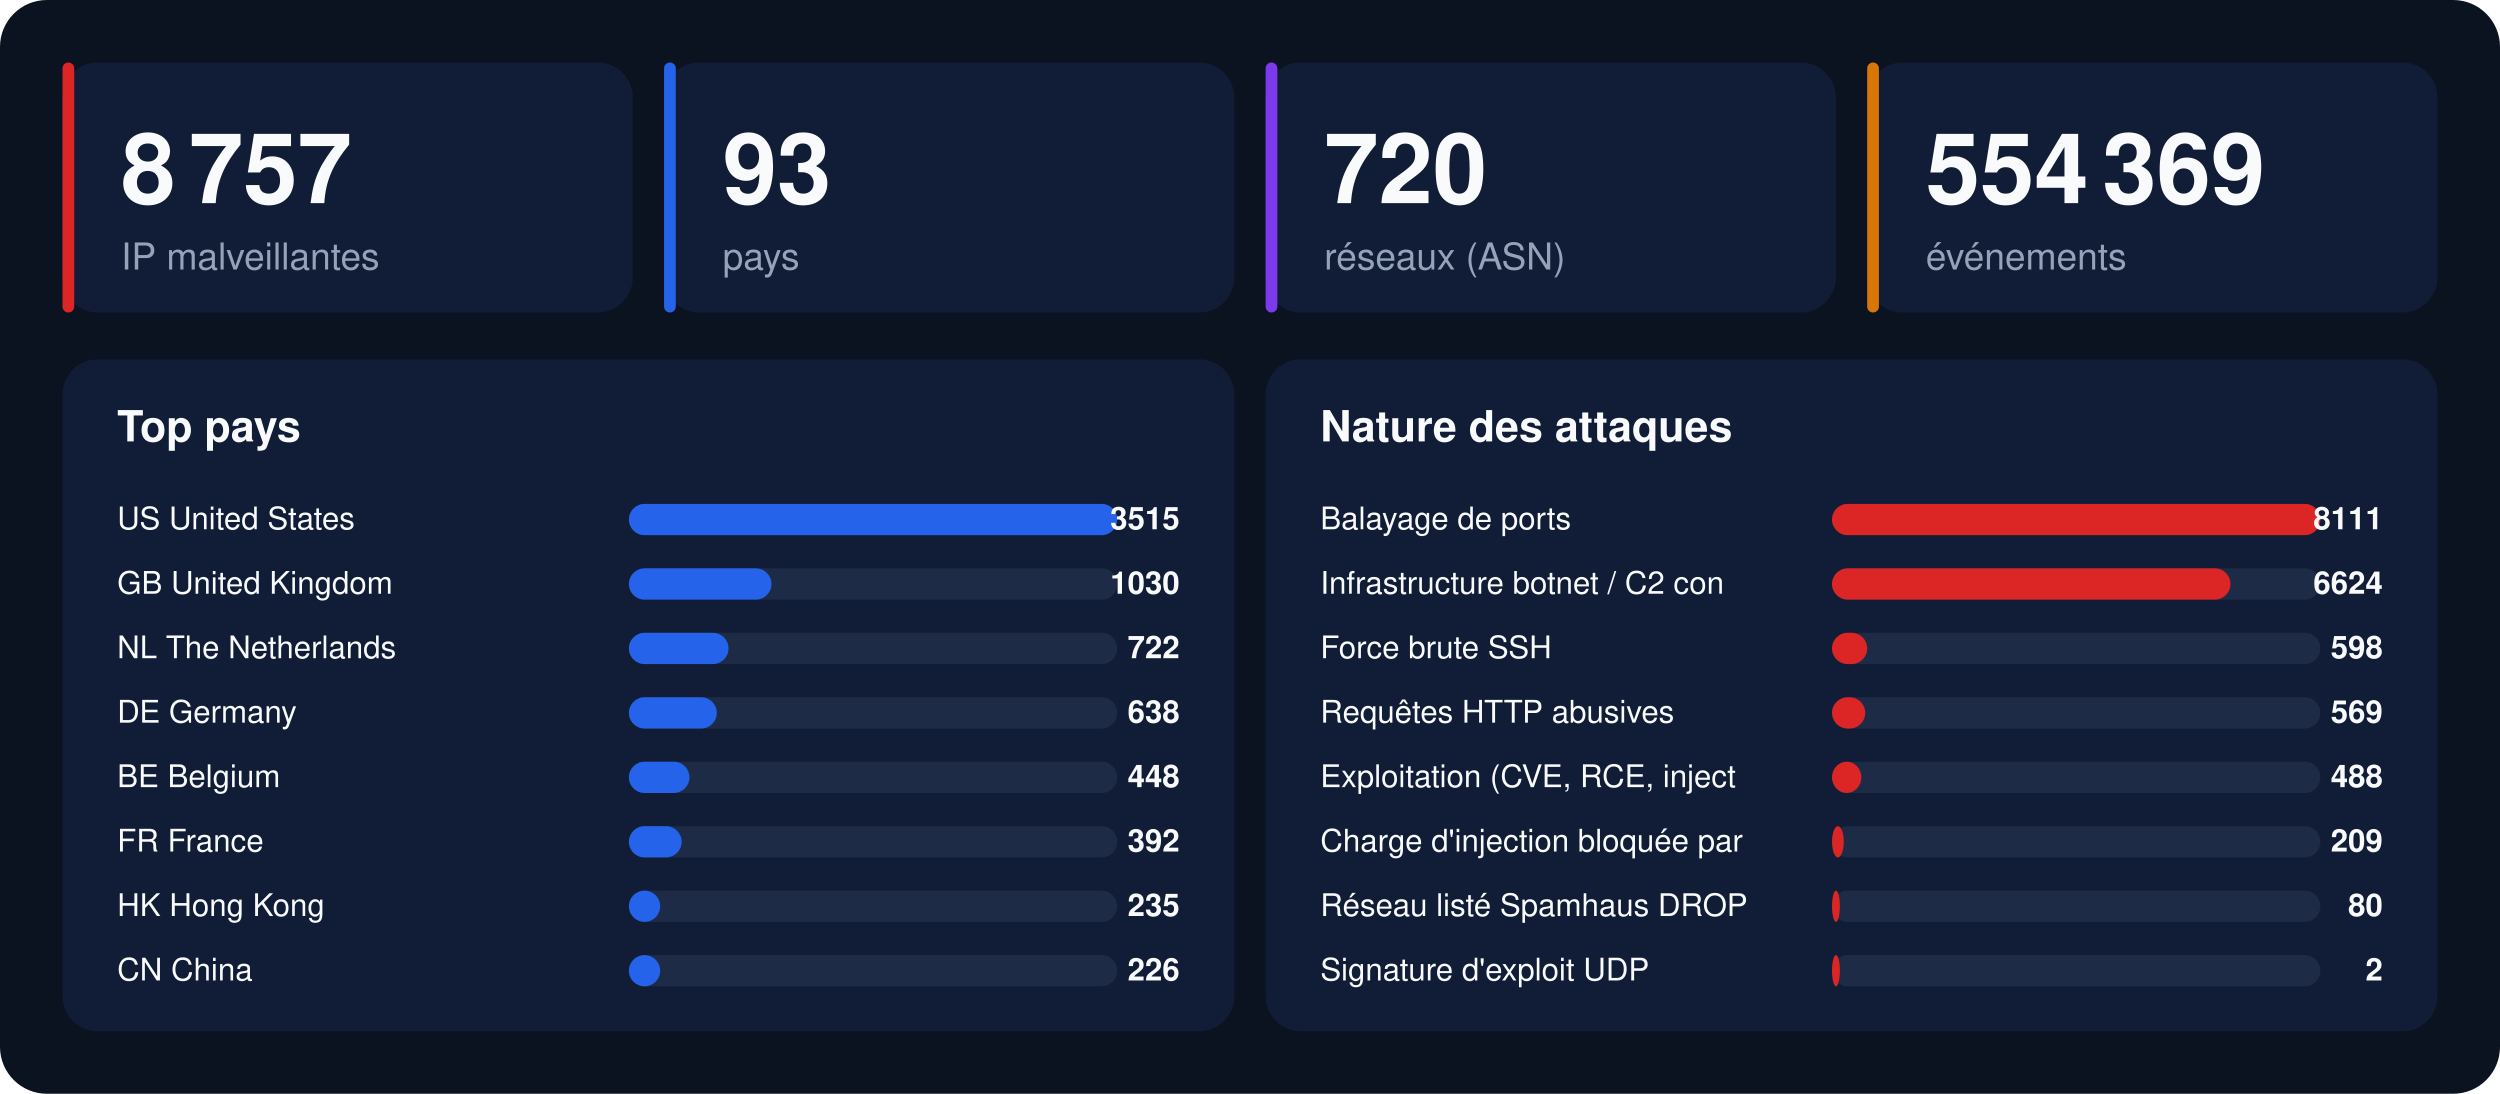
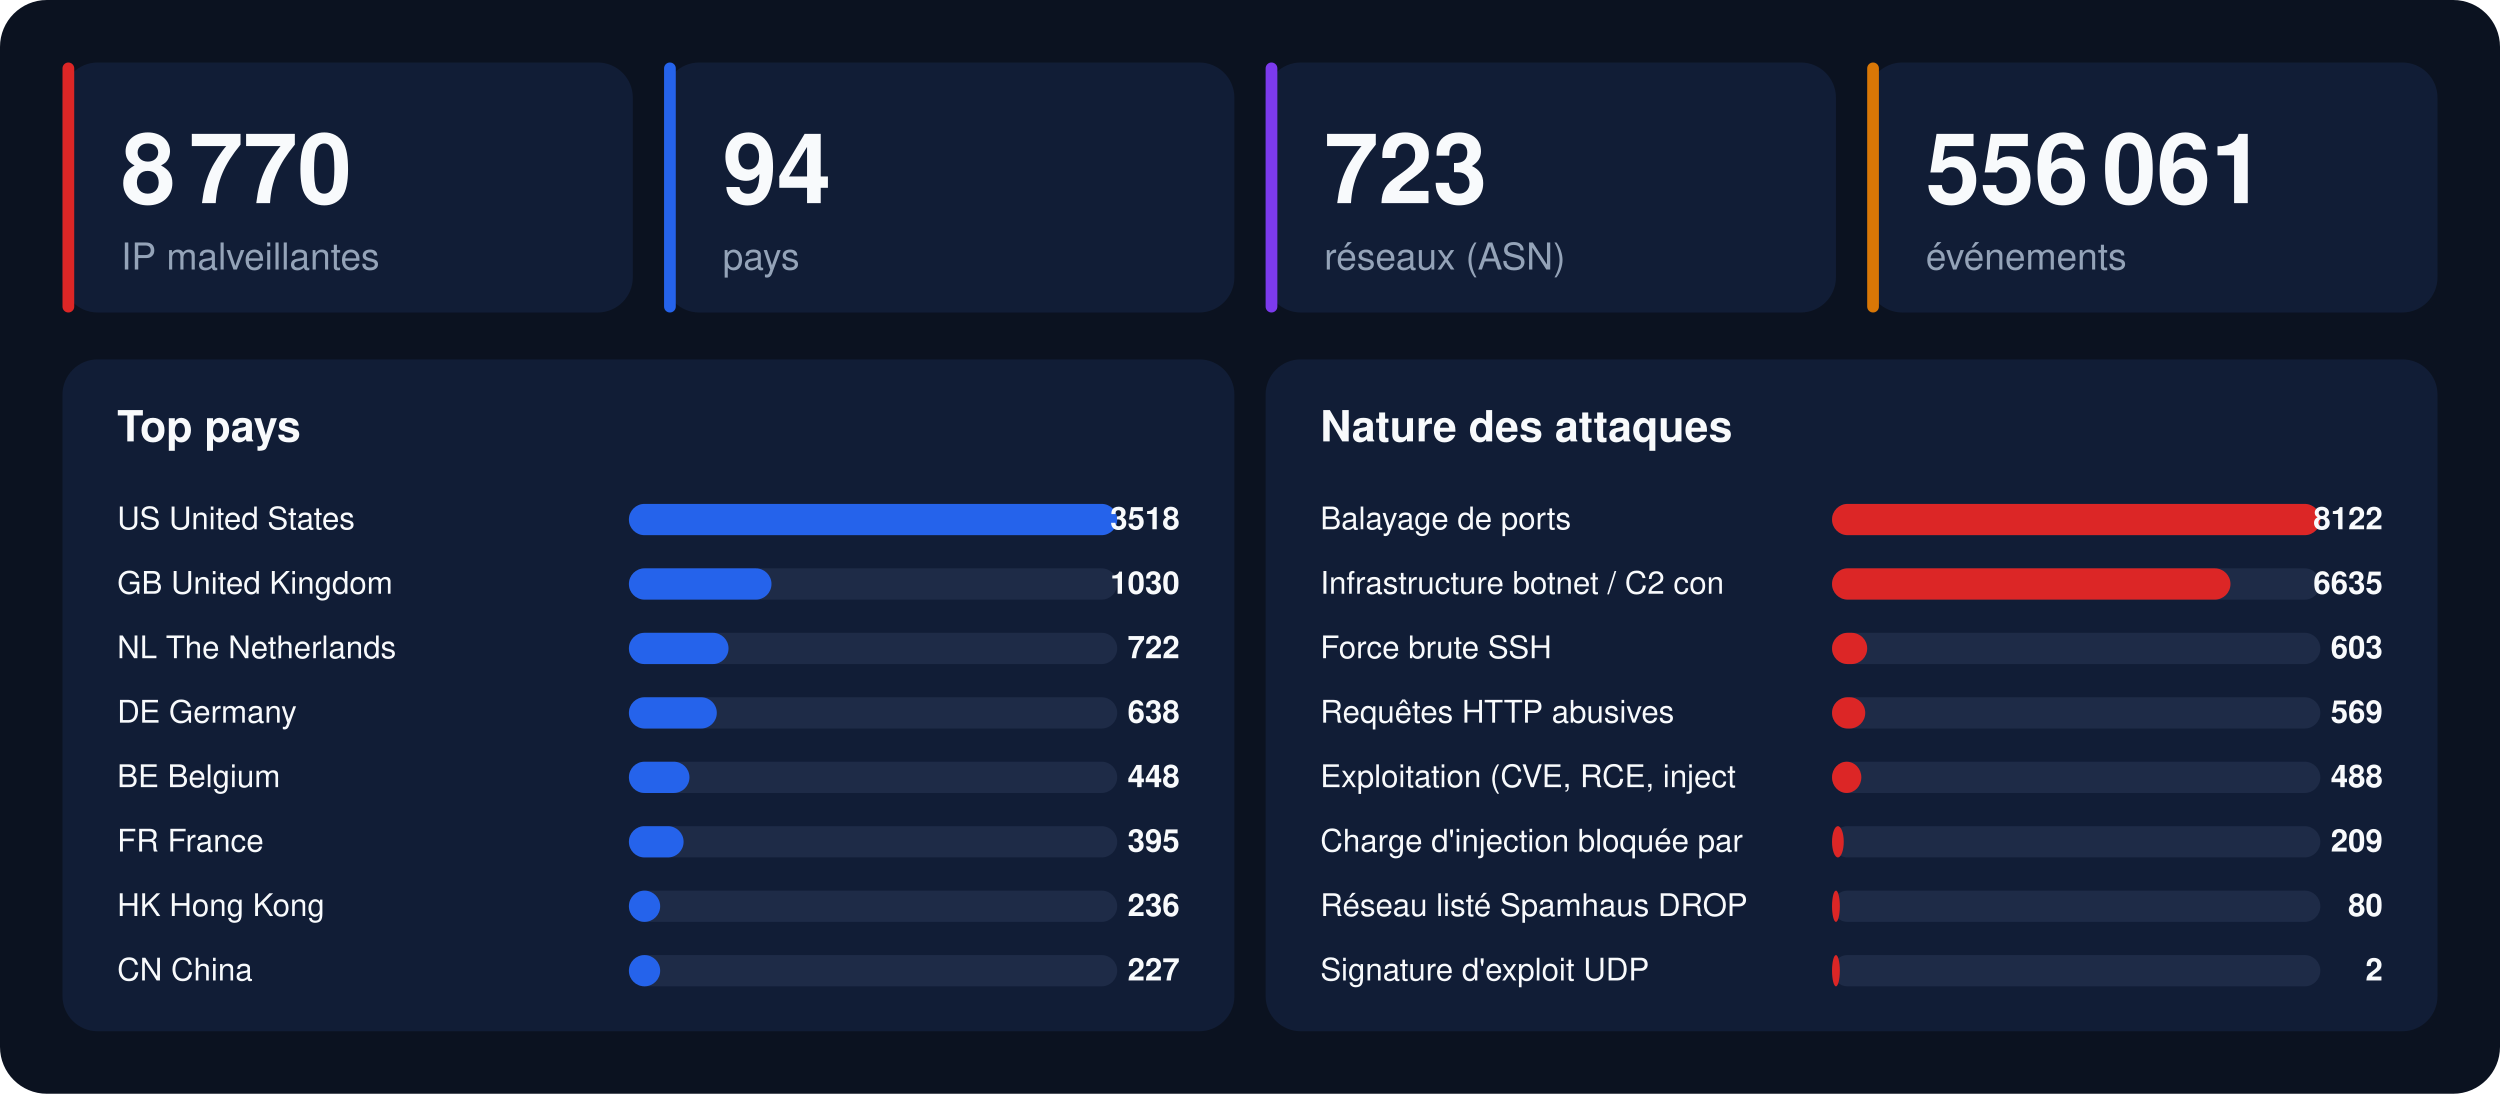
<svg xmlns="http://www.w3.org/2000/svg" width="1280" height="560" viewBox="0 0 1280 560" font-family="-apple-system,BlinkMacSystemFont,'Segoe UI',Helvetica,Arial,sans-serif">
  <rect width="1280" height="560" rx="24" fill="#0b1220" />
  <rect x="32" y="32" width="292" height="128" rx="18" fill="#111d36" />
  <rect x="32" y="32" width="6" height="128" rx="3" fill="#dc2626" />
-   <text x="62" y="104" font-size="50" font-weight="800" fill="#f8fafc">8 757</text>
+   <text x="62" y="104" font-size="50" font-weight="800" fill="#f8fafc">8 770</text>
  <text x="62" y="138" font-size="19" fill="#94a3b8">IP malveillantes</text>
  <rect x="340" y="32" width="292" height="128" rx="18" fill="#111d36" />
  <rect x="340" y="32" width="6" height="128" rx="3" fill="#2563eb" />
-   <text x="370" y="104" font-size="50" font-weight="800" fill="#f8fafc">93</text>
+   <text x="370" y="104" font-size="50" font-weight="800" fill="#f8fafc">94</text>
  <text x="370" y="138" font-size="19" fill="#94a3b8">pays</text>
  <rect x="648" y="32" width="292" height="128" rx="18" fill="#111d36" />
  <rect x="648" y="32" width="6" height="128" rx="3" fill="#7c3aed" />
-   <text x="678" y="104" font-size="50" font-weight="800" fill="#f8fafc">720</text>
+   <text x="678" y="104" font-size="50" font-weight="800" fill="#f8fafc">723</text>
  <text x="678" y="138" font-size="19" fill="#94a3b8">réseaux (ASN)</text>
  <rect x="956" y="32" width="292" height="128" rx="18" fill="#111d36" />
  <rect x="956" y="32" width="6" height="128" rx="3" fill="#d97706" />
-   <text x="986" y="104" font-size="50" font-weight="800" fill="#f8fafc">554 369</text>
+   <text x="986" y="104" font-size="50" font-weight="800" fill="#f8fafc">556 061</text>
  <text x="986" y="138" font-size="19" fill="#94a3b8">événements</text>
  <rect x="32" y="184" width="600" height="344" rx="18" fill="#111d36" />
  <text x="60" y="226" font-size="22" font-weight="700" fill="#f8fafc">Top pays</text>
  <text x="60" y="271" font-size="16" fill="#f8fafc">US  United States</text>
  <rect x="322" y="258" width="250" height="16" rx="8" fill="#1e2b47" />
  <rect x="322" y="258" width="250" height="16" rx="8" fill="#2563eb" />
-   <text x="604" y="271" font-size="16" font-weight="700" text-anchor="end" fill="#f8fafc">3515</text>
+   <text x="604" y="271" font-size="16" font-weight="700" text-anchor="end" fill="#f8fafc">3518</text>
  <text x="60" y="304" font-size="16" fill="#f8fafc">GB  United Kingdom</text>
  <rect x="322" y="291" width="250" height="16" rx="8" fill="#1e2b47" />
  <rect x="322" y="291" width="73" height="16" rx="8" fill="#2563eb" />
  <text x="604" y="304" font-size="16" font-weight="700" text-anchor="end" fill="#f8fafc">1030</text>
  <text x="60" y="337" font-size="16" fill="#f8fafc">NL  The Netherlands</text>
  <rect x="322" y="324" width="250" height="16" rx="8" fill="#1e2b47" />
  <rect x="322" y="324" width="51" height="16" rx="8" fill="#2563eb" />
  <text x="604" y="337" font-size="16" font-weight="700" text-anchor="end" fill="#f8fafc">722</text>
  <text x="60" y="370" font-size="16" fill="#f8fafc">DE  Germany</text>
  <rect x="322" y="357" width="250" height="16" rx="8" fill="#1e2b47" />
  <rect x="322" y="357" width="45" height="16" rx="8" fill="#2563eb" />
  <text x="604" y="370" font-size="16" font-weight="700" text-anchor="end" fill="#f8fafc">638</text>
  <text x="60" y="403" font-size="16" fill="#f8fafc">BE  Belgium</text>
  <rect x="322" y="390" width="250" height="16" rx="8" fill="#1e2b47" />
  <rect x="322" y="390" width="31" height="16" rx="8" fill="#2563eb" />
  <text x="604" y="403" font-size="16" font-weight="700" text-anchor="end" fill="#f8fafc">448</text>
  <text x="60" y="436" font-size="16" fill="#f8fafc">FR  France</text>
  <rect x="322" y="423" width="250" height="16" rx="8" fill="#1e2b47" />
-   <rect x="322" y="423" width="27" height="16" rx="8" fill="#2563eb" />
-   <text x="604" y="436" font-size="16" font-weight="700" text-anchor="end" fill="#f8fafc">392</text>
+   <rect x="322" y="423" width="28" height="16" rx="8" fill="#2563eb" />
+   <text x="604" y="436" font-size="16" font-weight="700" text-anchor="end" fill="#f8fafc">395</text>
  <text x="60" y="469" font-size="16" fill="#f8fafc">HK  Hong Kong</text>
  <rect x="322" y="456" width="250" height="16" rx="8" fill="#1e2b47" />
  <rect x="322" y="456" width="16" height="16" rx="8" fill="#2563eb" />
-   <text x="604" y="469" font-size="16" font-weight="700" text-anchor="end" fill="#f8fafc">235</text>
+   <text x="604" y="469" font-size="16" font-weight="700" text-anchor="end" fill="#f8fafc">236</text>
  <text x="60" y="502" font-size="16" fill="#f8fafc">CN  China</text>
  <rect x="322" y="489" width="250" height="16" rx="8" fill="#1e2b47" />
  <rect x="322" y="489" width="16" height="16" rx="8" fill="#2563eb" />
-   <text x="604" y="502" font-size="16" font-weight="700" text-anchor="end" fill="#f8fafc">226</text>
+   <text x="604" y="502" font-size="16" font-weight="700" text-anchor="end" fill="#f8fafc">227</text>
  <rect x="648" y="184" width="600" height="344" rx="18" fill="#111d36" />
  <text x="676" y="226" font-size="22" font-weight="700" fill="#f8fafc">Nature des attaques</text>
  <text x="676" y="271" font-size="16" fill="#f8fafc">Balayage de ports</text>
  <rect x="938" y="258" width="250" height="16" rx="8" fill="#1e2b47" />
  <rect x="938" y="258" width="250" height="16" rx="8" fill="#dc2626" />
-   <text x="1220" y="271" font-size="16" font-weight="700" text-anchor="end" fill="#f8fafc">8111</text>
+   <text x="1220" y="271" font-size="16" font-weight="700" text-anchor="end" fill="#f8fafc">8122</text>
  <text x="676" y="304" font-size="16" fill="#f8fafc">Infrastructure botnet / C2 con</text>
  <rect x="938" y="291" width="250" height="16" rx="8" fill="#1e2b47" />
  <rect x="938" y="291" width="204" height="16" rx="8" fill="#dc2626" />
-   <text x="1220" y="304" font-size="16" font-weight="700" text-anchor="end" fill="#f8fafc">6624</text>
+   <text x="1220" y="304" font-size="16" font-weight="700" text-anchor="end" fill="#f8fafc">6635</text>
  <text x="676" y="337" font-size="16" fill="#f8fafc">Force brute SSH</text>
  <rect x="938" y="324" width="250" height="16" rx="8" fill="#1e2b47" />
  <rect x="938" y="324" width="18" height="16" rx="8" fill="#dc2626" />
-   <text x="1220" y="337" font-size="16" font-weight="700" text-anchor="end" fill="#f8fafc">598</text>
+   <text x="1220" y="337" font-size="16" font-weight="700" text-anchor="end" fill="#f8fafc">603</text>
  <text x="676" y="370" font-size="16" fill="#f8fafc">Requêtes HTTP abusives</text>
  <rect x="938" y="357" width="250" height="16" rx="8" fill="#1e2b47" />
  <rect x="938" y="357" width="17" height="16" rx="8" fill="#dc2626" />
  <text x="1220" y="370" font-size="16" font-weight="700" text-anchor="end" fill="#f8fafc">569</text>
  <text x="676" y="403" font-size="16" fill="#f8fafc">Exploitation (CVE, RCE, inject</text>
  <rect x="938" y="390" width="250" height="16" rx="8" fill="#1e2b47" />
  <rect x="938" y="390" width="15" height="16" rx="8" fill="#dc2626" />
  <text x="1220" y="403" font-size="16" font-weight="700" text-anchor="end" fill="#f8fafc">488</text>
  <text x="676" y="436" font-size="16" fill="#f8fafc">Charge d'injection bloquée par</text>
  <rect x="938" y="423" width="250" height="16" rx="8" fill="#1e2b47" />
  <rect x="938" y="423" width="6" height="16" rx="8" fill="#dc2626" />
  <text x="1220" y="436" font-size="16" font-weight="700" text-anchor="end" fill="#f8fafc">209</text>
  <text x="676" y="469" font-size="16" fill="#f8fafc">Réseau listé Spamhaus DROP</text>
  <rect x="938" y="456" width="250" height="16" rx="8" fill="#1e2b47" />
  <rect x="938" y="456" width="4" height="16" rx="8" fill="#dc2626" />
  <text x="1220" y="469" font-size="16" font-weight="700" text-anchor="end" fill="#f8fafc">80</text>
  <text x="676" y="502" font-size="16" fill="#f8fafc">Signature d'exploit UDP</text>
  <rect x="938" y="489" width="250" height="16" rx="8" fill="#1e2b47" />
  <rect x="938" y="489" width="4" height="16" rx="8" fill="#dc2626" />
  <text x="1220" y="502" font-size="16" font-weight="700" text-anchor="end" fill="#f8fafc">2</text>
</svg>
